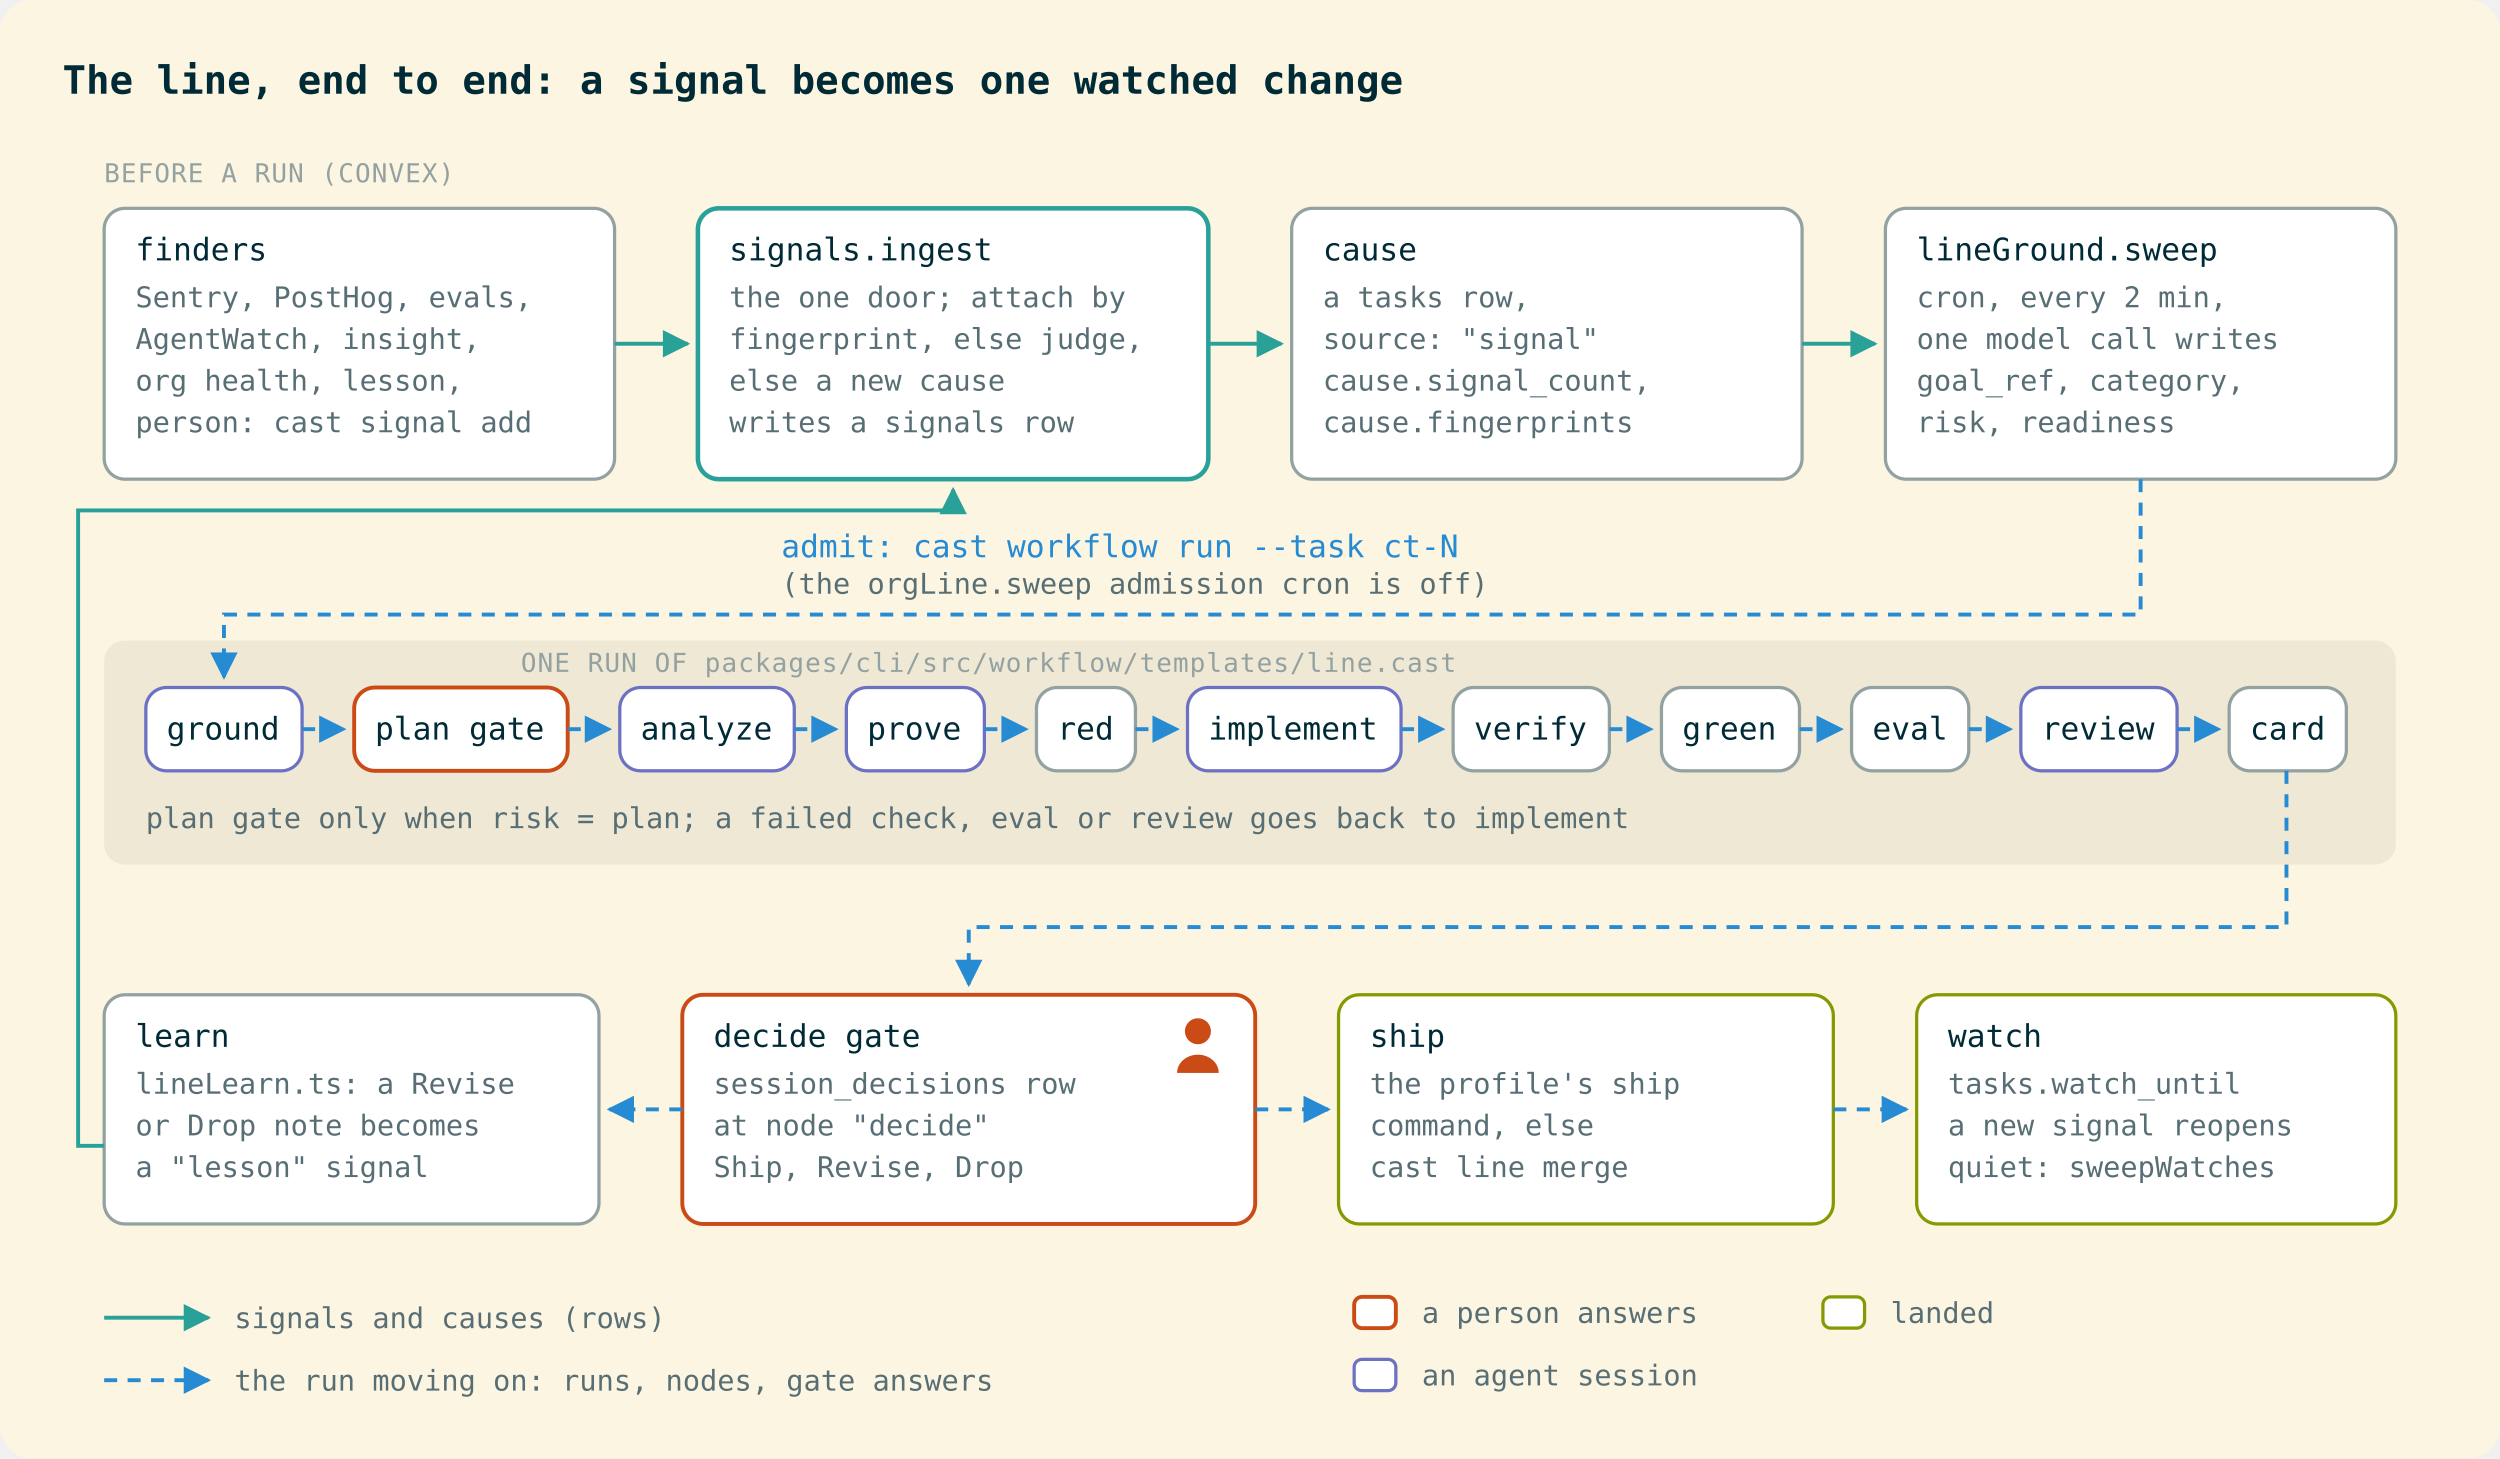
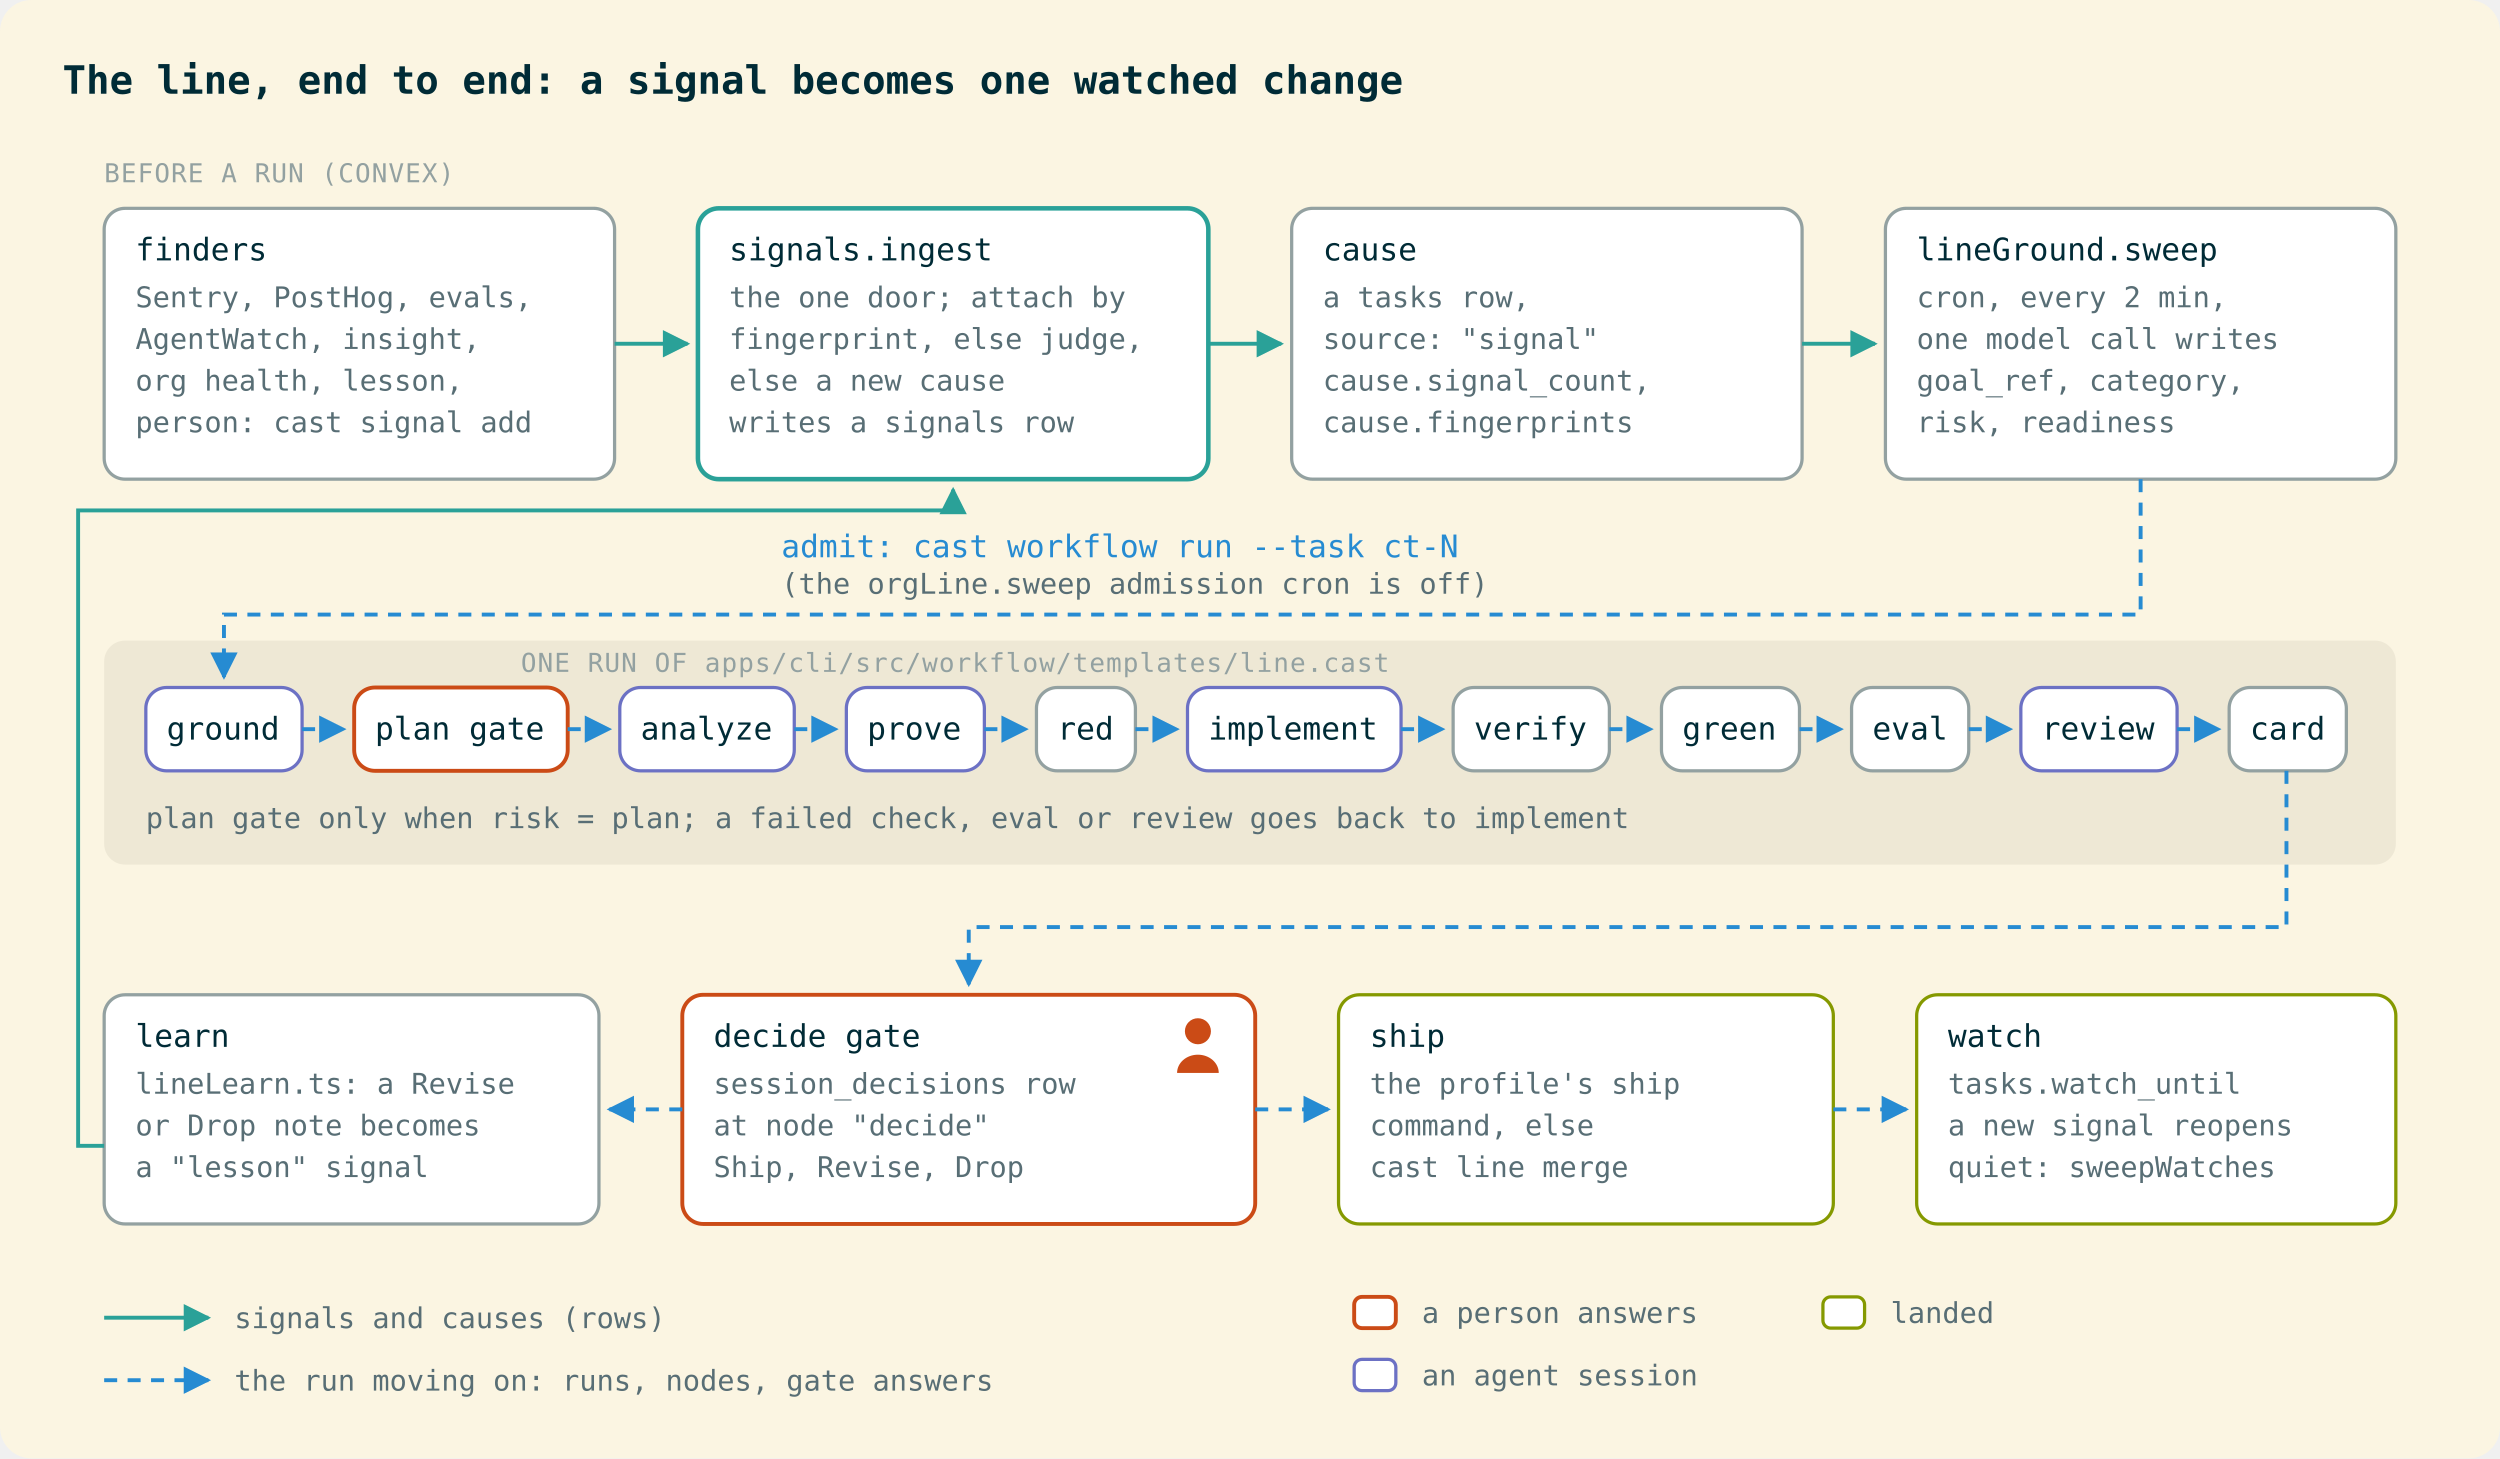
<svg xmlns="http://www.w3.org/2000/svg" viewBox="0 0 960 560" role="img" aria-labelledby="t d">
  <style>
    .page { fill: #FBF5E2 }
    .card { fill: #ffffff; stroke: #93a1a1; stroke-width: 1.25 }
    .inset { fill: #eee8d5; stroke: none }
    .zone { fill: none; stroke: #93a1a1; stroke-width: 1; stroke-dasharray: 3 4 }
    .agent { fill: #ffffff; stroke: #6c71c4; stroke-width: 1.25 }
    .core { fill: #ffffff; stroke: #2aa198; stroke-width: 1.75 }
    .human { fill: #ffffff; stroke: #cb4b16; stroke-width: 1.5 }
    .ok { fill: #ffffff; stroke: #859900; stroke-width: 1.25 }
    text { font-family: 'JetBrains Mono', ui-monospace, SFMono-Regular, Menlo, monospace; fill: #002b36 }
    .h { font-size: 15px; font-weight: 600 }
    .l { font-size: 12px }
    .n { font-size: 11px; fill: #586e75 }
    .k { font-size: 10px; fill: #93a1a1; letter-spacing: .04em }
    .data { stroke: #2aa198; stroke-width: 1.5; fill: none }
    .cmd { stroke: #268bd2; stroke-width: 1.5; fill: none; stroke-dasharray: 5 4 }
    .dataLbl { fill: #2aa198 }
    .cmdLbl { fill: #268bd2 }
    .ah-data { fill: #2aa198 }
    .ah-cmd { fill: #268bd2 }
    .person { fill: #cb4b16 }
    @media (prefers-color-scheme: dark) {
      .page { fill: #002b36 }
      .card, .agent, .core, .human, .ok { fill: #08404e }
      .card { stroke: #586e75 }
      .inset { fill: #073642 }
      .zone { stroke: #586e75 }
      text { fill: #fdf6e3 }
      .n { fill: #93a1a1 }
      .k { fill: #657b83 }
      .dataLbl { fill: #2aa198 }
      .cmdLbl { fill: #268bd2 }
    }
  </style>
  <defs>
    <marker id="aData" viewBox="0 0 10 10" refX="9" refY="5" markerWidth="7" markerHeight="7" orient="auto-start-reverse">
      <path class="ah-data" d="M0 0L10 5L0 10z" />
    </marker>
    <marker id="aCmd" viewBox="0 0 10 10" refX="9" refY="5" markerWidth="7" markerHeight="7" orient="auto-start-reverse">
      <path class="ah-cmd" d="M0 0L10 5L0 10z" />
    </marker>
  </defs>
  <rect class="page" width="960" height="560" rx="12" />
  <text class="h" x="24" y="36">The line, end to end: a signal becomes one watched change</text>
  <text class="k" x="40" y="70">BEFORE A RUN (CONVEX)</text>
  <rect class="card" x="40" y="80" width="196" height="104" rx="8" />
  <text class="l" x="52" y="100">finders</text>
  <text class="n" x="52" y="118">Sentry, PostHog, evals,</text>
  <text class="n" x="52" y="134">AgentWatch, insight,</text>
  <text class="n" x="52" y="150">org health, lesson,</text>
  <text class="n" x="52" y="166">person: cast signal add</text>
  <rect class="core" x="268" y="80" width="196" height="104" rx="8" />
  <text class="l" x="280" y="100">signals.ingest</text>
  <text class="n" x="280" y="118">the one door; attach by</text>
  <text class="n" x="280" y="134">fingerprint, else judge,</text>
  <text class="n" x="280" y="150">else a new cause</text>
  <text class="n" x="280" y="166">writes a signals row</text>
  <rect class="card" x="496" y="80" width="196" height="104" rx="8" />
  <text class="l" x="508" y="100">cause</text>
  <text class="n" x="508" y="118">a tasks row,</text>
  <text class="n" x="508" y="134">source: "signal"</text>
  <text class="n" x="508" y="150">cause.signal_count,</text>
  <text class="n" x="508" y="166">cause.fingerprints</text>
  <rect class="card" x="724" y="80" width="196" height="104" rx="8" />
  <text class="l" x="736" y="100">lineGround.sweep</text>
  <text class="n" x="736" y="118">cron, every 2 min,</text>
  <text class="n" x="736" y="134">one model call writes</text>
  <text class="n" x="736" y="150">goal_ref, category,</text>
  <text class="n" x="736" y="166">risk, readiness</text>
  <path class="data" d="M236 132 H264" marker-end="url(#aData)" />
  <path class="data" d="M464 132 H492" marker-end="url(#aData)" />
  <path class="data" d="M692 132 H720" marker-end="url(#aData)" />
  <text class="l cmdLbl" x="300" y="214">admit: cast workflow run --task ct-N</text>
  <text class="n" x="300" y="228">(the orgLine.sweep admission cron is off)</text>
  <rect class="inset" x="40" y="246" width="880" height="86" rx="8" />
  <path class="cmd" d="M822 184 V236 H86 V260" marker-end="url(#aCmd)" />
-   <text class="k" x="200" y="258">ONE RUN OF packages/cli/src/workflow/templates/line.cast</text>
+   <text class="k" x="200" y="258">ONE RUN OF apps/cli/src/workflow/templates/line.cast</text>
  <g class="l">
    <rect class="agent" x="56" y="264" width="60" height="32" rx="8" />
    <text x="64" y="284">ground</text>
    <rect class="human" x="136" y="264" width="82" height="32" rx="8" />
    <text x="144" y="284">plan gate</text>
    <rect class="agent" x="238" y="264" width="67" height="32" rx="8" />
    <text x="246" y="284">analyze</text>
    <rect class="agent" x="325" y="264" width="53" height="32" rx="8" />
    <text x="333" y="284">prove</text>
    <rect class="card" x="398" y="264" width="38" height="32" rx="8" />
    <text x="406" y="284">red</text>
    <rect class="agent" x="456" y="264" width="82" height="32" rx="8" />
    <text x="464" y="284">implement</text>
    <rect class="card" x="558" y="264" width="60" height="32" rx="8" />
    <text x="566" y="284">verify</text>
    <rect class="card" x="638" y="264" width="53" height="32" rx="8" />
    <text x="646" y="284">green</text>
    <rect class="card" x="711" y="264" width="45" height="32" rx="8" />
    <text x="719" y="284">eval</text>
    <rect class="agent" x="776" y="264" width="60" height="32" rx="8" />
    <text x="784" y="284">review</text>
    <rect class="card" x="856" y="264" width="45" height="32" rx="8" />
    <text x="864" y="284">card</text>
  </g>
  <path class="cmd" d="M116 280 H132" marker-end="url(#aCmd)" />
  <path class="cmd" d="M218 280 H234" marker-end="url(#aCmd)" />
  <path class="cmd" d="M305 280 H321" marker-end="url(#aCmd)" />
  <path class="cmd" d="M378 280 H394" marker-end="url(#aCmd)" />
  <path class="cmd" d="M436 280 H452" marker-end="url(#aCmd)" />
  <path class="cmd" d="M538 280 H554" marker-end="url(#aCmd)" />
  <path class="cmd" d="M618 280 H634" marker-end="url(#aCmd)" />
  <path class="cmd" d="M691 280 H707" marker-end="url(#aCmd)" />
  <path class="cmd" d="M756 280 H772" marker-end="url(#aCmd)" />
  <path class="cmd" d="M836 280 H852" marker-end="url(#aCmd)" />
  <text class="n" x="56" y="318">plan gate only when risk = plan; a failed check, eval or review goes back to implement</text>
  <path class="cmd" d="M878 296 V356 H372 V378" marker-end="url(#aCmd)" />
  <rect class="card" x="40" y="382" width="190" height="88" rx="8" />
  <text class="l" x="52" y="402">learn</text>
  <text class="n" x="52" y="420">lineLearn.ts: a Revise</text>
  <text class="n" x="52" y="436">or Drop note becomes</text>
  <text class="n" x="52" y="452">a "lesson" signal</text>
  <rect class="human" x="262" y="382" width="220" height="88" rx="8" />
  <circle class="person" cx="460" cy="396" r="5" />
  <path class="person" d="M452 412 a8 7 0 0 1 16 0 z" />
  <text class="l" x="274" y="402">decide gate</text>
  <text class="n" x="274" y="420">session_decisions row</text>
  <text class="n" x="274" y="436">at node "decide"</text>
  <text class="n" x="274" y="452">Ship, Revise, Drop</text>
  <rect class="ok" x="514" y="382" width="190" height="88" rx="8" />
  <text class="l" x="526" y="402">ship</text>
  <text class="n" x="526" y="420">the profile's ship</text>
  <text class="n" x="526" y="436">command, else</text>
  <text class="n" x="526" y="452">cast line merge</text>
  <rect class="ok" x="736" y="382" width="184" height="88" rx="8" />
  <text class="l" x="748" y="402">watch</text>
  <text class="n" x="748" y="420">tasks.watch_until</text>
  <text class="n" x="748" y="436">a new signal reopens</text>
  <text class="n" x="748" y="452">quiet: sweepWatches</text>
  <path class="cmd" d="M262 426 H234" marker-end="url(#aCmd)" />
  <path class="cmd" d="M482 426 H510" marker-end="url(#aCmd)" />
  <path class="cmd" d="M704 426 H732" marker-end="url(#aCmd)" />
  <path class="data" d="M40 440 H30 V196 H366 V188" marker-end="url(#aData)" />
  <path class="data" d="M40 506 H80" marker-end="url(#aData)" />
  <text class="n" x="90" y="510">signals and causes (rows)</text>
  <path class="cmd" d="M40 530 H80" marker-end="url(#aCmd)" />
  <text class="n" x="90" y="534">the run moving on: runs, nodes, gate answers</text>
  <rect class="human" x="520" y="498" width="16" height="12" rx="3" />
  <text class="n" x="546" y="508">a person answers</text>
  <rect class="agent" x="520" y="522" width="16" height="12" rx="3" />
  <text class="n" x="546" y="532">an agent session</text>
  <rect class="ok" x="700" y="498" width="16" height="12" rx="3" />
  <text class="n" x="726" y="508">landed</text>
</svg>
